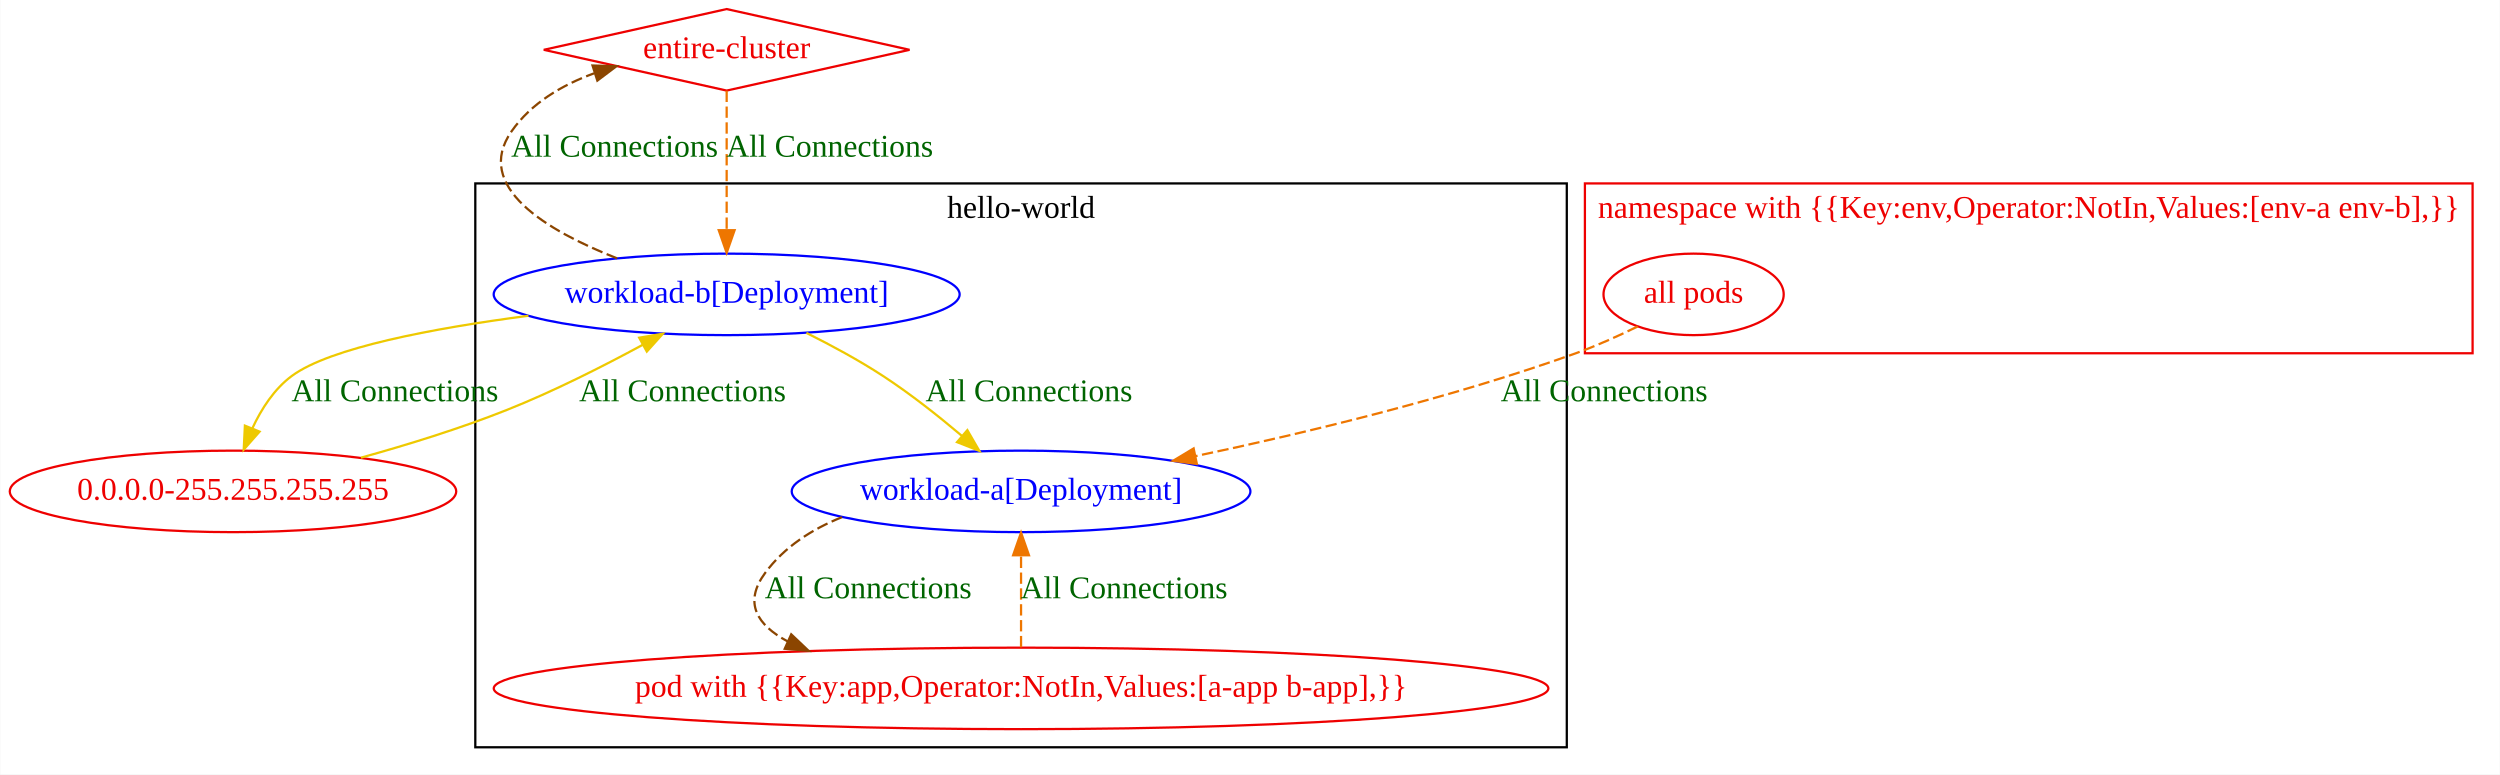
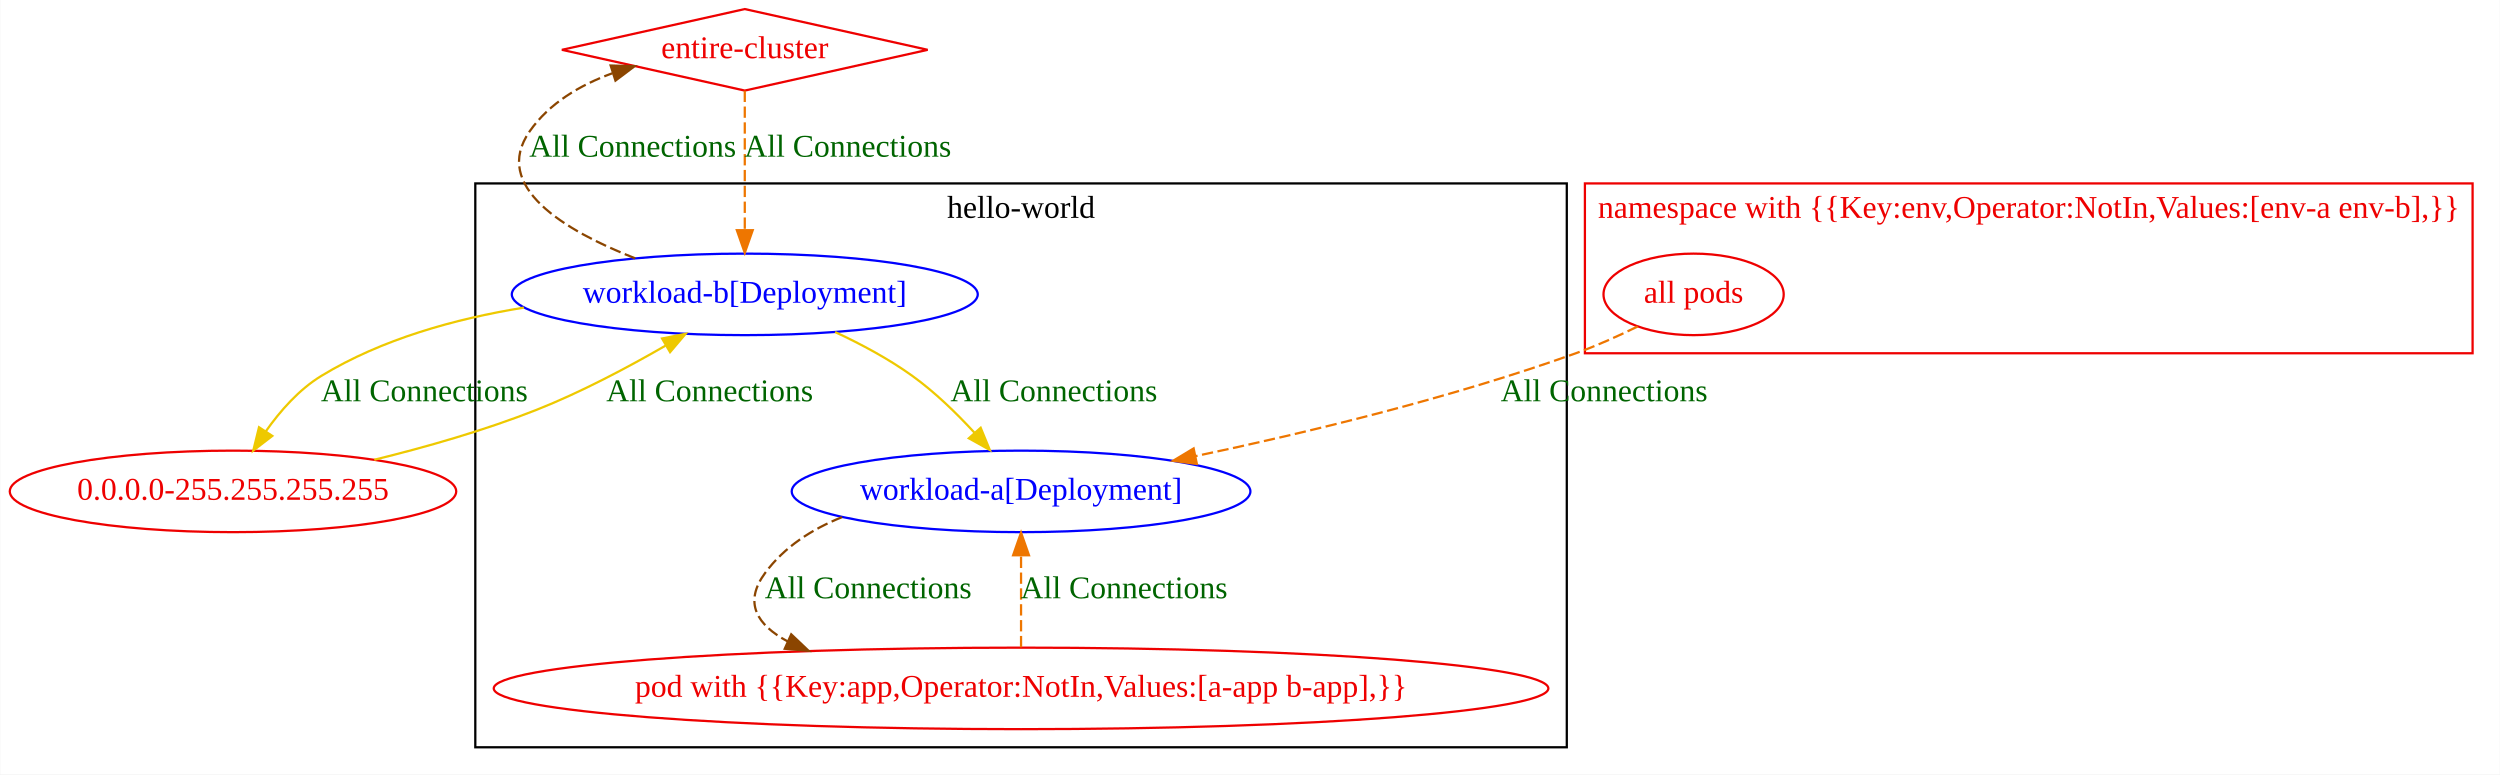
<svg xmlns="http://www.w3.org/2000/svg" width="1104pt" height="342pt" viewBox="0.00 0.00 1103.79 342.00">
  <g id="graph0" class="graph" transform="scale(1 1) rotate(0) translate(4 338)">
    <polygon fill="white" stroke="transparent" points="-4,4 -4,-338 1099.79,-338 1099.79,4 -4,4" />
    <g id="clust2" class="cluster">
      <polygon fill="none" stroke="#ee0000" points="695.79,-182 695.79,-257 1087.79,-257 1087.79,-182 695.79,-182" />
      <text text-anchor="middle" x="891.79" y="-241.8" font-family="Times New Roman,serif" font-size="14.00" fill="#ee0000">namespace with {{Key:env,Operator:NotIn,Values:[env-a env-b],}}</text>
    </g>
    <g id="clust1" class="cluster">
      <polygon fill="none" stroke="black" points="205.79,-8 205.79,-257 687.79,-257 687.79,-8 205.79,-8" />
      <text text-anchor="middle" x="446.79" y="-241.8" font-family="Times New Roman,serif" font-size="14.00">hello-world</text>
    </g>
    <g id="node1" class="node">
      <ellipse fill="none" stroke="blue" cx="446.79" cy="-121" rx="101.28" ry="18" />
      <text text-anchor="middle" x="446.79" y="-117.3" font-family="Times New Roman,serif" font-size="14.00" fill="blue">workload-a[Deployment]</text>
    </g>
    <g id="node3" class="node">
      <ellipse fill="none" stroke="#ee0000" cx="446.79" cy="-34" rx="232.86" ry="18" />
      <text text-anchor="middle" x="446.79" y="-30.3" font-family="Times New Roman,serif" font-size="14.00" fill="#ee0000">pod with {{Key:app,Operator:NotIn,Values:[a-app b-app],}}</text>
    </g>
    <g id="edge4" class="edge">
      <path fill="none" stroke="#8b4500" stroke-dasharray="5,2" d="M367.74,-109.63C354.46,-104.32 342.26,-96.49 333.79,-85 324.04,-71.77 330.24,-61.98 343.72,-54.76" />
      <polygon fill="#8b4500" stroke="#8b4500" points="345.3,-57.89 352.98,-50.59 342.43,-51.51 345.3,-57.89" />
      <text text-anchor="middle" x="379.29" y="-73.8" font-family="Times New Roman,serif" font-size="14.00" fill="darkgreen">All Connections</text>
    </g>
    <g id="node2" class="node">
-       <ellipse fill="none" stroke="blue" cx="316.79" cy="-208" rx="102.88" ry="18" />
-       <text text-anchor="middle" x="316.79" y="-204.3" font-family="Times New Roman,serif" font-size="14.00" fill="blue">workload-b[Deployment]</text>
+       <ellipse fill="none" stroke="blue" cx="324.79" cy="-208" rx="102.88" ry="18" />
+       <text text-anchor="middle" x="324.79" y="-204.3" font-family="Times New Roman,serif" font-size="14.00" fill="blue">workload-b[Deployment]</text>
    </g>
    <g id="edge7" class="edge">
-       <path fill="none" stroke="#eec900" d="M352.01,-190.98C363.1,-185.45 375.22,-178.9 385.79,-172 397.85,-164.13 410.3,-154.29 420.78,-145.42" />
-       <polygon fill="#eec900" stroke="#eec900" points="423.08,-148.06 428.38,-138.88 418.52,-142.75 423.08,-148.06" />
-       <text text-anchor="middle" x="450.29" y="-160.8" font-family="Times New Roman,serif" font-size="14.00" fill="darkgreen">All Connections</text>
+       <path fill="none" stroke="#eec900" d="M364.69,-191.36C376.18,-186.02 388.41,-179.47 398.79,-172 408.66,-164.9 418.22,-155.61 426.17,-146.97" />
+       <polygon fill="#eec900" stroke="#eec900" points="428.96,-149.1 432.99,-139.3 423.73,-144.45 428.96,-149.1" />
+       <text text-anchor="middle" x="461.29" y="-160.8" font-family="Times New Roman,serif" font-size="14.00" fill="darkgreen">All Connections</text>
    </g>
    <g id="node5" class="node">
      <ellipse fill="none" stroke="#ee0000" cx="98.79" cy="-121" rx="98.58" ry="18" />
      <text text-anchor="middle" x="98.79" y="-117.3" font-family="Times New Roman,serif" font-size="14.00" fill="#ee0000">0.0.0.0-255.255.255.255</text>
    </g>
    <g id="edge5" class="edge">
-       <path fill="none" stroke="#eec900" d="M229.26,-198.56C186.9,-193.01 141.63,-184.42 124.79,-172 117.01,-166.26 111.37,-157.5 107.36,-148.91" />
-       <polygon fill="#eec900" stroke="#eec900" points="110.53,-147.4 103.52,-139.45 104.04,-150.03 110.53,-147.4" />
-       <text text-anchor="middle" x="170.29" y="-160.8" font-family="Times New Roman,serif" font-size="14.00" fill="darkgreen">All Connections</text>
+       <path fill="none" stroke="#eec900" d="M227.26,-202.16C196.91,-197.24 164.45,-188.23 137.79,-172 127.96,-166.01 119.65,-156.58 113.26,-147.5" />
+       <polygon fill="#eec900" stroke="#eec900" points="116.14,-145.5 107.74,-139.04 110.27,-149.33 116.14,-145.5" />
+       <text text-anchor="middle" x="183.29" y="-160.8" font-family="Times New Roman,serif" font-size="14.00" fill="darkgreen">All Connections</text>
    </g>
    <g id="node6" class="node">
-       <polygon fill="none" stroke="#ee0000" points="316.79,-334 236.02,-316 316.79,-298 397.56,-316 316.79,-334" />
-       <text text-anchor="middle" x="316.79" y="-312.3" font-family="Times New Roman,serif" font-size="14.00" fill="#ee0000">entire-cluster</text>
+       <polygon fill="none" stroke="#ee0000" points="324.79,-334 244.02,-316 324.79,-298 405.56,-316 324.79,-334" />
+       <text text-anchor="middle" x="324.79" y="-312.3" font-family="Times New Roman,serif" font-size="14.00" fill="#ee0000">entire-cluster</text>
    </g>
    <g id="edge6" class="edge">
-       <path fill="none" stroke="#8b4500" stroke-dasharray="5,2" d="M268.41,-223.91C237.01,-236.25 204.83,-255.68 221.79,-280 230.45,-292.42 244.03,-300.44 258.25,-305.62" />
-       <polygon fill="#8b4500" stroke="#8b4500" points="257.55,-309.07 268.14,-308.77 259.68,-302.4 257.55,-309.07" />
-       <text text-anchor="middle" x="267.29" y="-268.8" font-family="Times New Roman,serif" font-size="14.00" fill="darkgreen">All Connections</text>
+       <path fill="none" stroke="#8b4500" stroke-dasharray="5,2" d="M276.41,-223.91C245.01,-236.25 212.83,-255.68 229.79,-280 238.45,-292.42 252.03,-300.44 266.25,-305.62" />
+       <polygon fill="#8b4500" stroke="#8b4500" points="265.55,-309.07 276.14,-308.77 267.68,-302.4 265.55,-309.07" />
+       <text text-anchor="middle" x="275.29" y="-268.8" font-family="Times New Roman,serif" font-size="14.00" fill="darkgreen">All Connections</text>
    </g>
    <g id="edge8" class="edge">
      <path fill="none" stroke="#ee7600" stroke-dasharray="5,2" d="M446.79,-52.18C446.79,-63.81 446.79,-79.42 446.79,-92.73" />
      <polygon fill="#ee7600" stroke="#ee7600" points="443.29,-92.8 446.79,-102.8 450.29,-92.8 443.29,-92.8" />
      <text text-anchor="middle" x="492.29" y="-73.8" font-family="Times New Roman,serif" font-size="14.00" fill="darkgreen">All Connections</text>
    </g>
    <g id="node4" class="node">
      <ellipse fill="none" stroke="#ee0000" cx="743.79" cy="-208" rx="39.79" ry="18" />
      <text text-anchor="middle" x="743.79" y="-204.3" font-family="Times New Roman,serif" font-size="14.00" fill="#ee0000">all pods</text>
    </g>
    <g id="edge2" class="edge">
      <path fill="none" stroke="#ee7600" stroke-dasharray="5,2" d="M719.12,-193.84C710.62,-189.66 700.94,-185.28 691.79,-182 636.83,-162.3 572.67,-146.85 523.8,-136.56" />
      <polygon fill="#ee7600" stroke="#ee7600" points="524.43,-133.12 513.92,-134.51 523,-139.97 524.43,-133.12" />
      <text text-anchor="middle" x="704.29" y="-160.8" font-family="Times New Roman,serif" font-size="14.00" fill="darkgreen">All Connections</text>
    </g>
    <g id="edge1" class="edge">
-       <path fill="none" stroke="#eec900" d="M155.28,-135.89C175.88,-141.59 199.17,-148.79 219.79,-157 240.18,-165.11 261.97,-176.12 279.73,-185.74" />
-       <polygon fill="#eec900" stroke="#eec900" points="278.16,-188.87 288.61,-190.62 281.53,-182.74 278.16,-188.87" />
-       <text text-anchor="middle" x="297.29" y="-160.8" font-family="Times New Roman,serif" font-size="14.00" fill="darkgreen">All Connections</text>
+       <path fill="none" stroke="#eec900" d="M161.17,-134.97C184.08,-140.59 209.99,-147.98 232.79,-157 252.33,-164.73 272.98,-175.67 289.76,-185.35" />
+       <polygon fill="#eec900" stroke="#eec900" points="288.25,-188.53 298.65,-190.57 291.8,-182.49 288.25,-188.53" />
+       <text text-anchor="middle" x="309.29" y="-160.8" font-family="Times New Roman,serif" font-size="14.00" fill="darkgreen">All Connections</text>
    </g>
    <g id="edge3" class="edge">
-       <path fill="none" stroke="#ee7600" stroke-dasharray="5,2" d="M316.79,-297.97C316.79,-281.38 316.79,-255.88 316.79,-236.43" />
-       <polygon fill="#ee7600" stroke="#ee7600" points="320.29,-236.34 316.79,-226.34 313.29,-236.34 320.29,-236.34" />
-       <text text-anchor="middle" x="362.29" y="-268.8" font-family="Times New Roman,serif" font-size="14.00" fill="darkgreen">All Connections</text>
+       <path fill="none" stroke="#ee7600" stroke-dasharray="5,2" d="M324.79,-297.97C324.79,-281.38 324.79,-255.88 324.79,-236.43" />
+       <polygon fill="#ee7600" stroke="#ee7600" points="328.29,-236.34 324.79,-226.34 321.29,-236.34 328.29,-236.34" />
+       <text text-anchor="middle" x="370.29" y="-268.8" font-family="Times New Roman,serif" font-size="14.00" fill="darkgreen">All Connections</text>
    </g>
  </g>
</svg>
